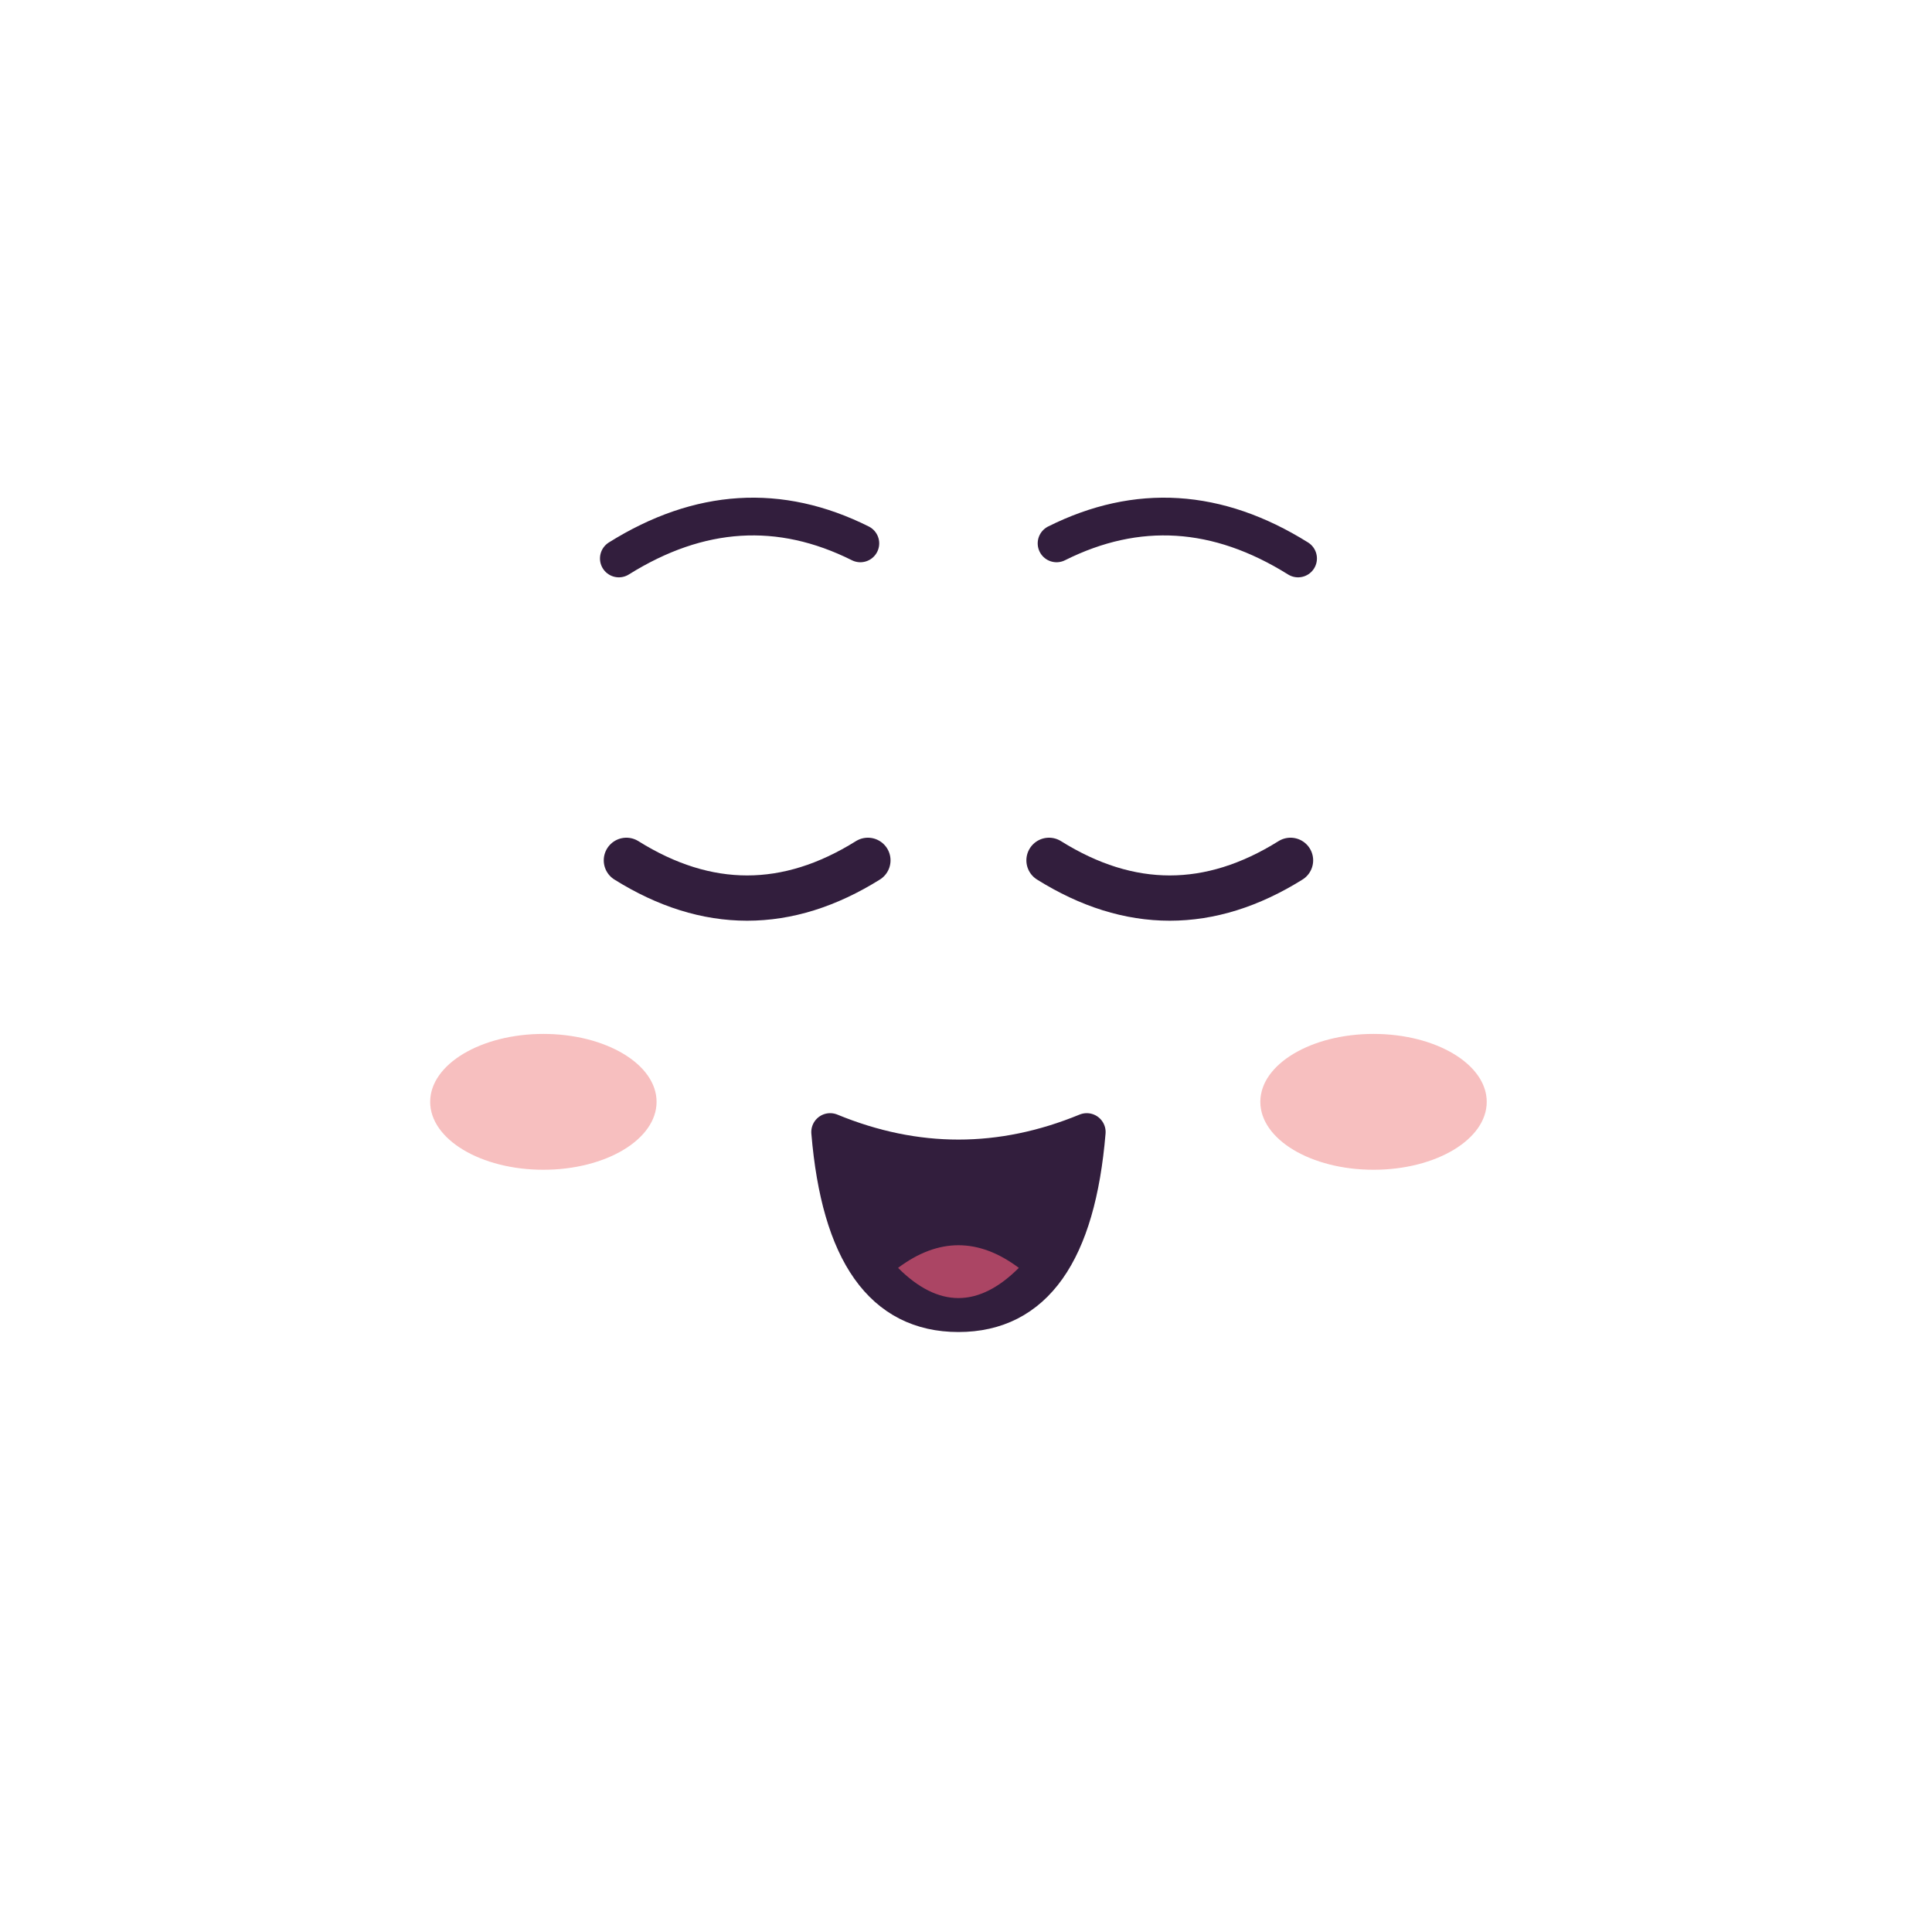
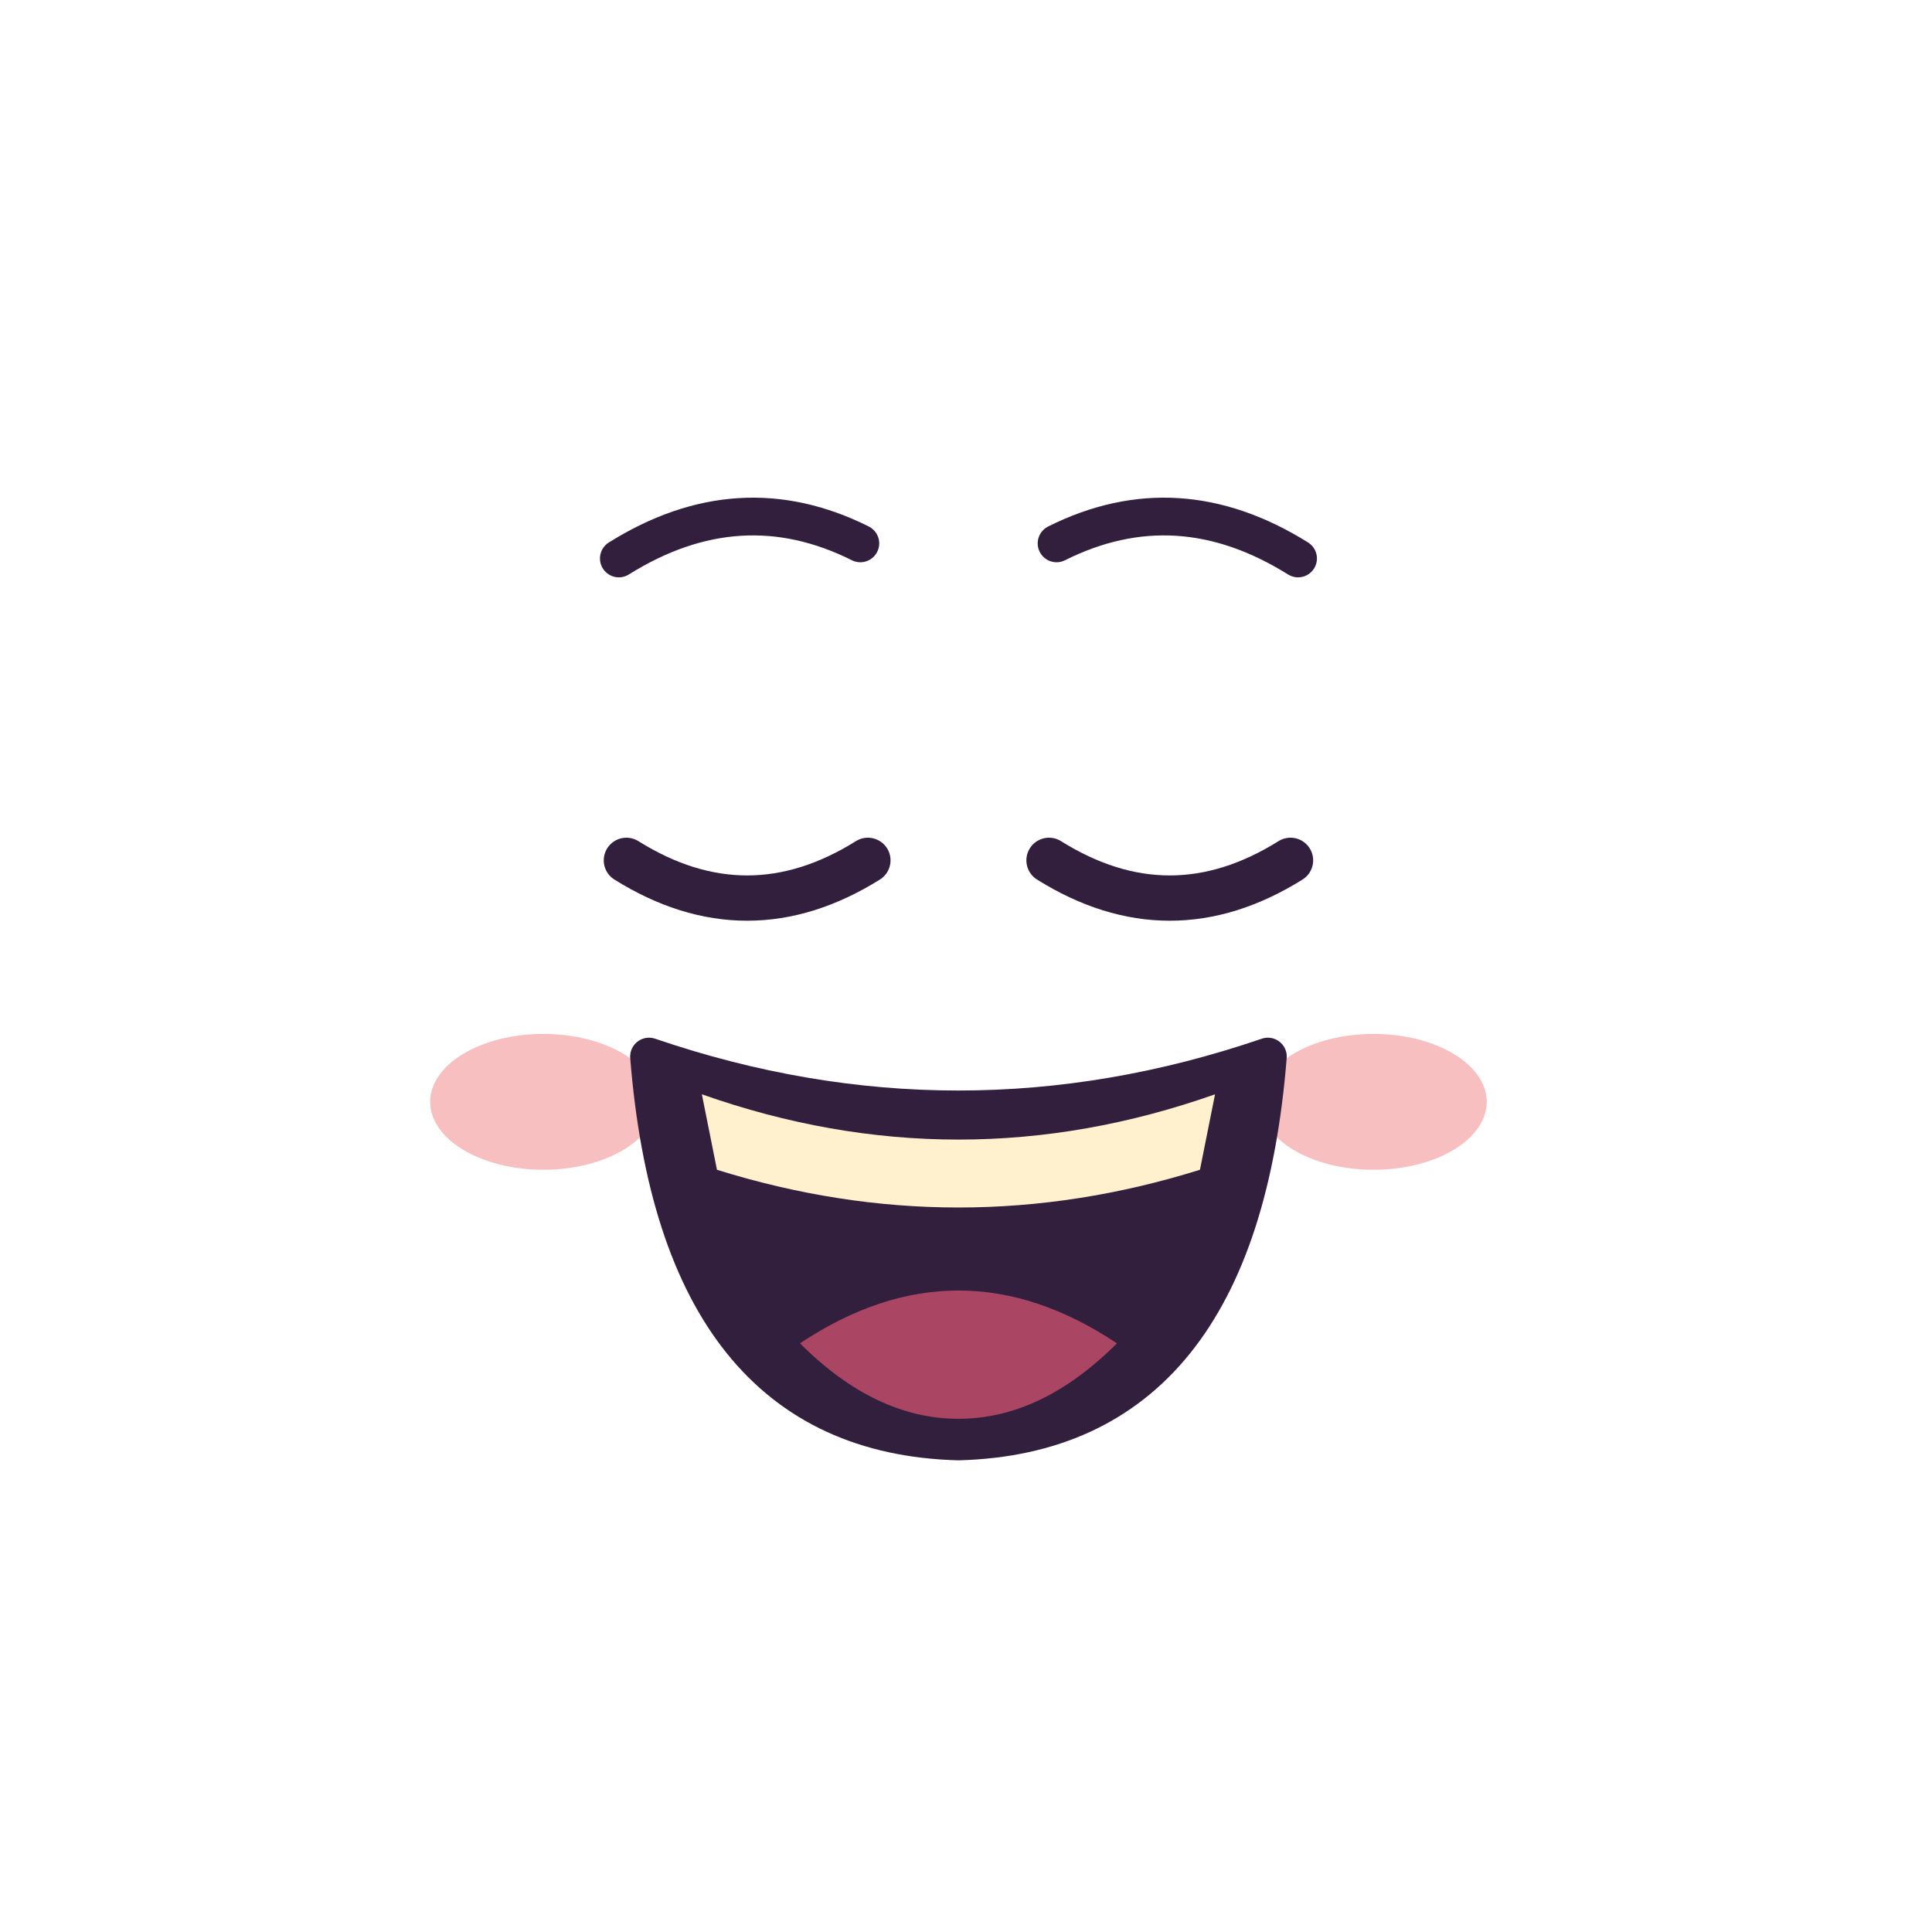
<svg xmlns="http://www.w3.org/2000/svg" width="256" height="256" viewBox="0 0 256 256">
  <g stroke="#321E3D" stroke-width="8" stroke-linecap="round" stroke-linejoin="round">
    <ellipse cx="72" cy="146" rx="15" ry="9" fill="#F08A8A" stroke="none" opacity=".55" />
    <ellipse cx="182" cy="146" rx="15" ry="9" fill="#F08A8A" stroke="none" opacity=".55" />
    <path d="M 83 114 Q 99 124 115 114" fill="none" stroke-width="6" />
    <path d="M 139 114 Q 155 124 171 114" fill="none" stroke-width="6" />
    <path d="M 82 74 Q 98 64 114 72" fill="none" stroke-width="5" />
    <path d="M 140 72 Q 156 64 172 74" fill="none" stroke-width="5" />
-     <path d="M 110 150 Q 127 157 144 150 Q 142 174 127 174 Q 112 174 110 150 Z" fill="#321E3D" stroke-width="5" />
-     <path d="M 119 168 Q 127 162 135 168 Q 131 172 127 172 Q 123 172 119 168 Z" fill="#AB4564" stroke="none" />
+     <path d="M 86 140 Q 127 154 168 140 Q 164 190 127 191 Q 90 190 86 140 Z" fill="#321E3D" stroke-width="5" />
+     <path d="M 93 145 Q 127 157 161 145 L 159 155 Q 127 165 95 155 Z" fill="#FFF0CE" stroke="none" />
+     <path d="M 106 178 Q 127 164 148 178 Q 138 188 127 188 Q 116 188 106 178 Z" fill="#AB4564" stroke="none" />
  </g>
</svg>
